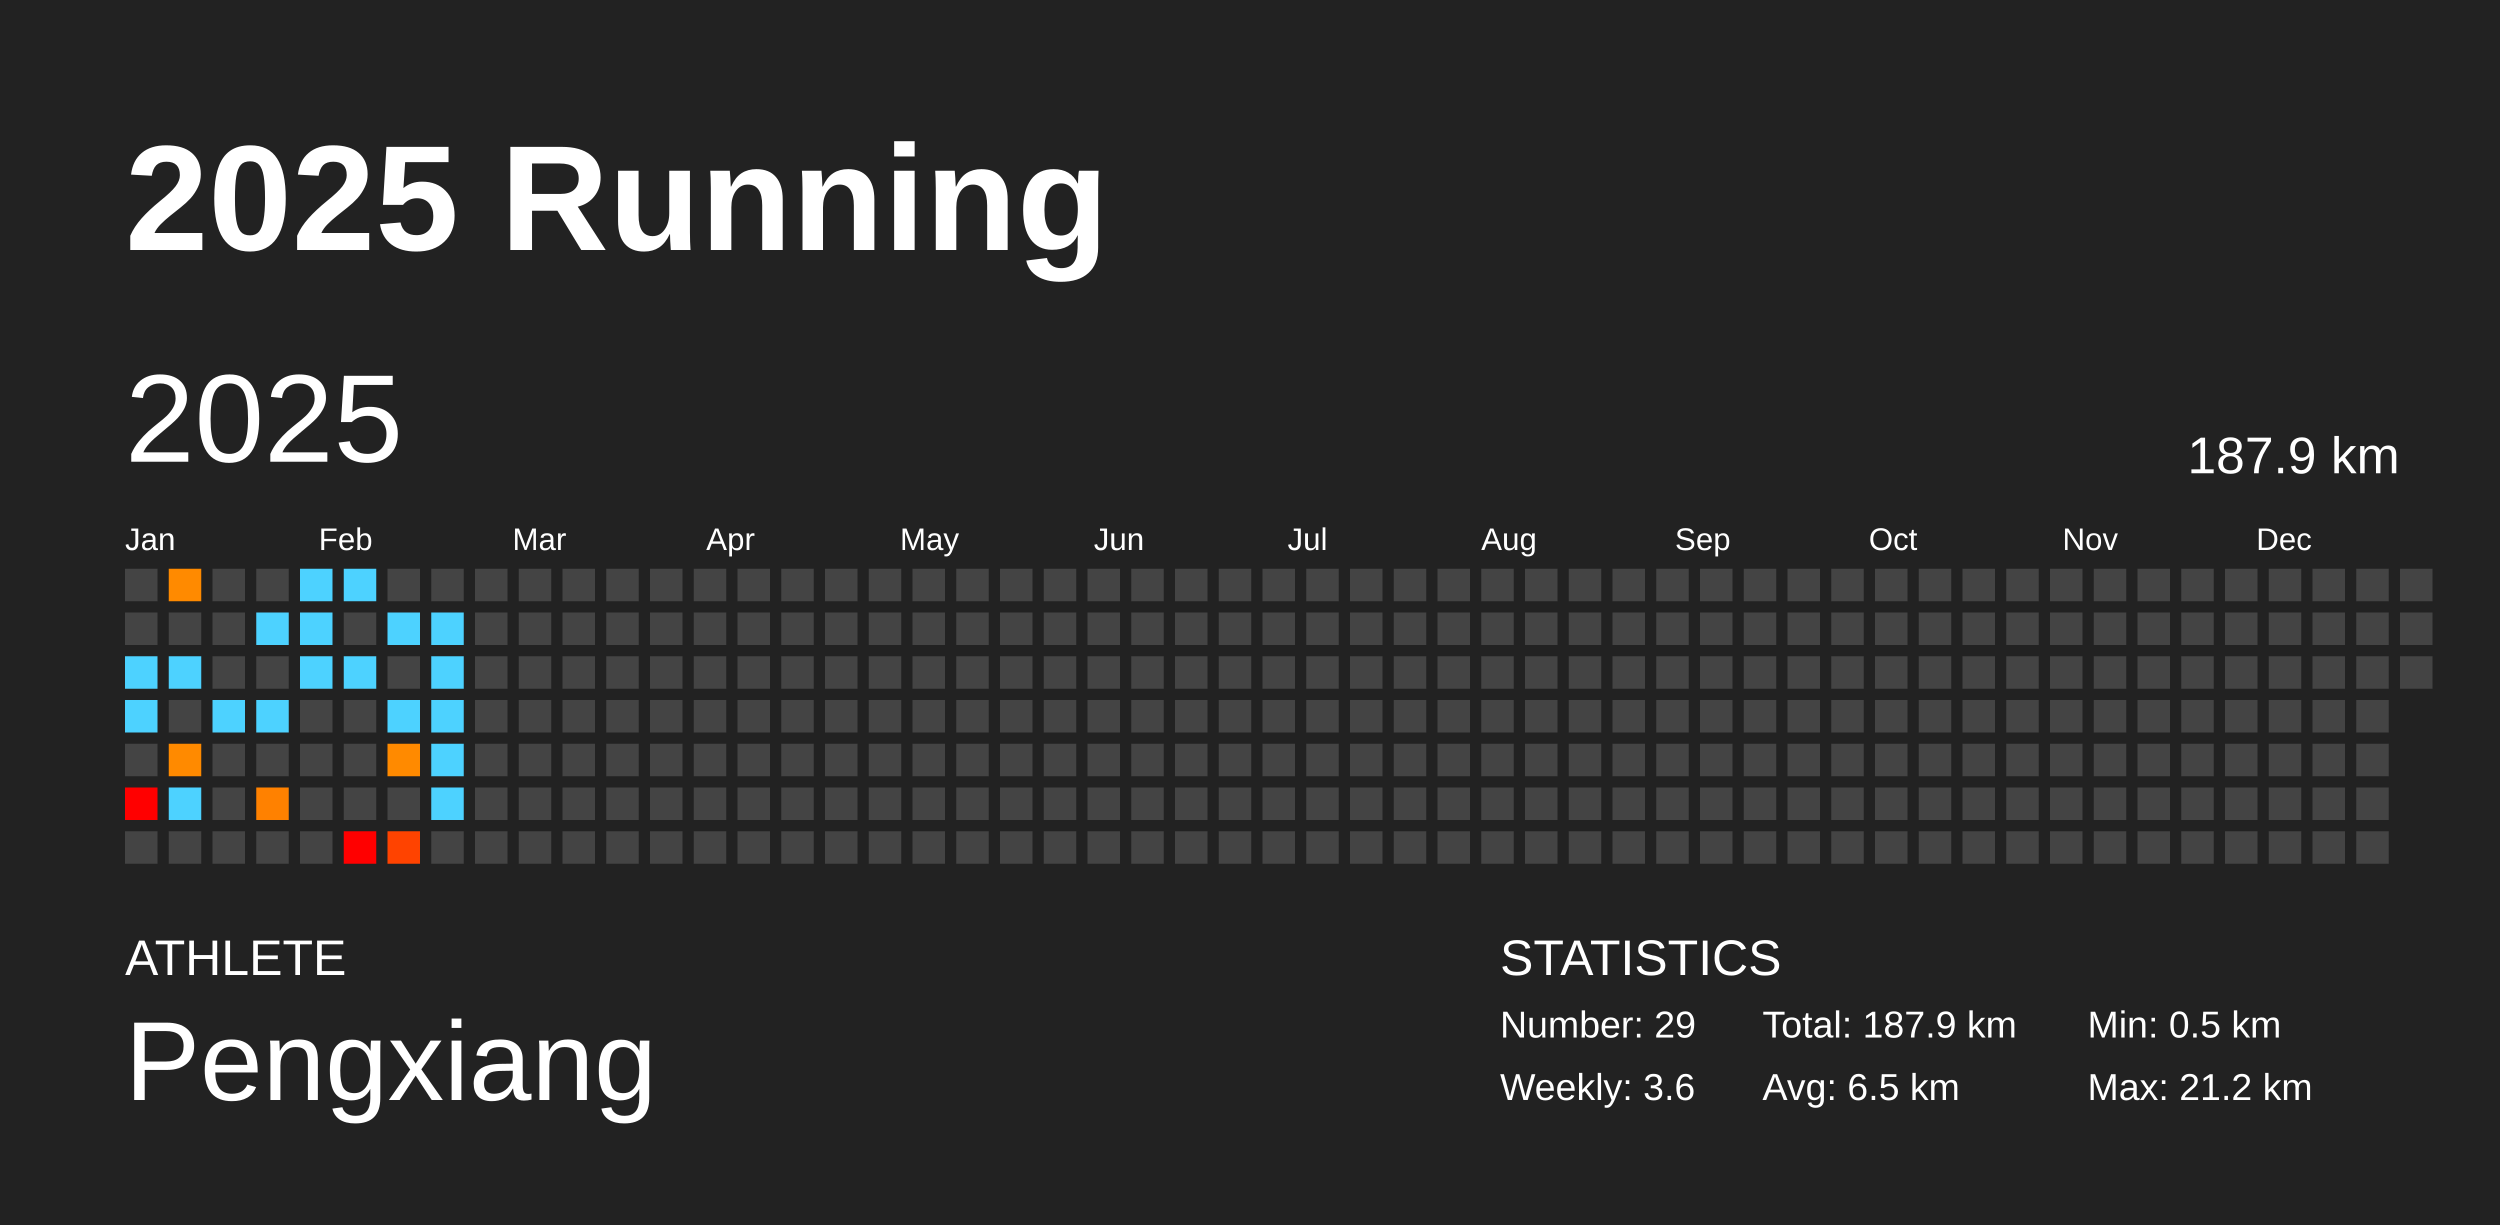
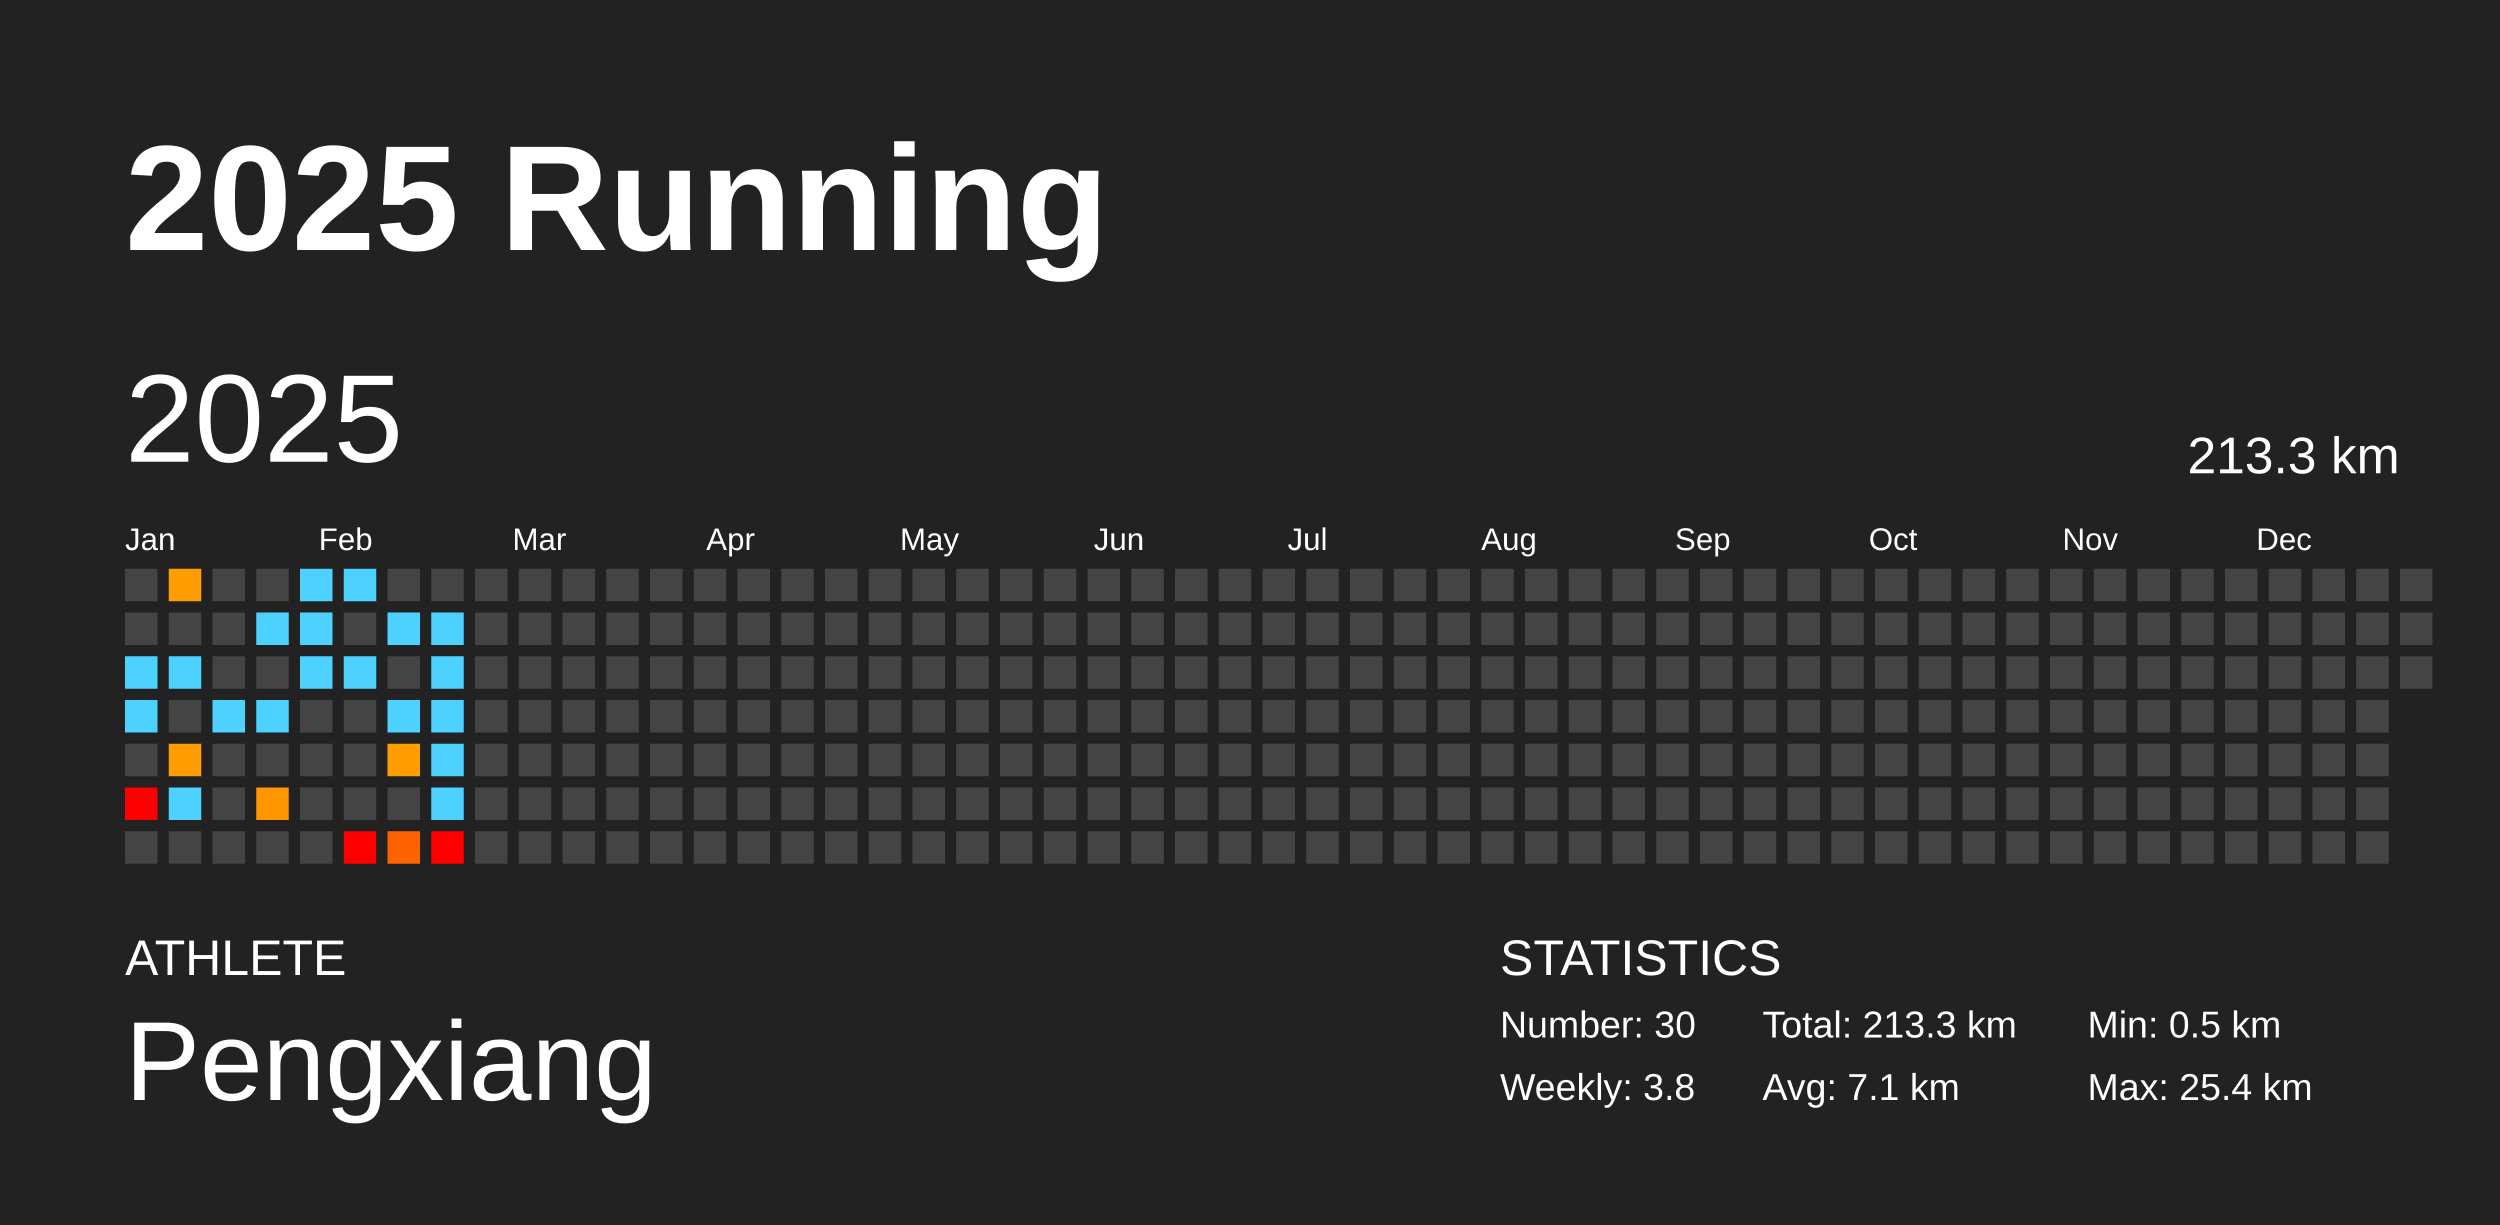
<svg xmlns="http://www.w3.org/2000/svg" baseProfile="full" height="98mm" version="1.1" viewBox="0,0,200,98" width="200mm">
  <defs />
  <rect fill="#222222" height="98" width="200" x="0" y="0" />
  <text fill="#FFFFFF" style="font-size:12px; font-family:Arial; font-weight:bold;" x="10" y="20">2025 Running</text>
  <text fill="#FFFFFF" style="font-size:4px; font-family:Arial" x="10" y="78">ATHLETE</text>
  <text fill="#FFFFFF" style="font-size:9px; font-family:Arial" x="10" y="88">Pengxiang</text>
  <text fill="#FFFFFF" style="font-size:4px; font-family:Arial" x="120" y="78">STATISTICS</text>
-   <text fill="#FFFFFF" style="font-size:3px; font-family:Arial" x="120" y="83">Number: 29</text>
-   <text fill="#FFFFFF" style="font-size:3px; font-family:Arial" x="120" y="88">Weekly: 3.6</text>
-   <text fill="#FFFFFF" style="font-size:3px; font-family:Arial" x="141" y="83">Total: 187.9 km</text>
-   <text fill="#FFFFFF" style="font-size:3px; font-family:Arial" x="141" y="88">Avg: 6.5 km</text>
+   <text fill="#FFFFFF" style="font-size:3px; font-family:Arial" x="120" y="83">Number: 30</text>
+   <text fill="#FFFFFF" style="font-size:3px; font-family:Arial" x="120" y="88">Weekly: 3.8</text>
+   <text fill="#FFFFFF" style="font-size:3px; font-family:Arial" x="141" y="83">Total: 213.3 km</text>
+   <text fill="#FFFFFF" style="font-size:3px; font-family:Arial" x="141" y="88">Avg: 7.1 km</text>
  <text fill="#FFFFFF" style="font-size:3px; font-family:Arial" x="167" y="83">Min: 0.5 km</text>
-   <text fill="#FFFFFF" style="font-size:3px; font-family:Arial" x="167" y="88">Max: 21.2 km</text>
+   <text fill="#FFFFFF" style="font-size:3px; font-family:Arial" x="167" y="88">Max: 25.4 km</text>
  <text dominant-baseline="hanging" fill="#FFFFFF" style="font-size:10.0px; font-family:Arial;" x="10" y="30">2025</text>
-   <text dominant-baseline="hanging" fill="#FFFFFF" style="font-size:4.125px; font-family:Arial;" x="175" y="35">187.9 km</text>
+   <text dominant-baseline="hanging" fill="#FFFFFF" style="font-size:4.125px; font-family:Arial;" x="175" y="35">213.3 km</text>
  <text fill="#FFFFFF" style="font-size:2.5px; font-family:Arial" x="10.0" y="44">Jan</text>
  <text fill="#FFFFFF" style="font-size:2.5px; font-family:Arial" x="25.5" y="44">Feb</text>
  <text fill="#FFFFFF" style="font-size:2.5px; font-family:Arial" x="41.0" y="44">Mar</text>
  <text fill="#FFFFFF" style="font-size:2.5px; font-family:Arial" x="56.5" y="44">Apr</text>
  <text fill="#FFFFFF" style="font-size:2.5px; font-family:Arial" x="72.0" y="44">May</text>
  <text fill="#FFFFFF" style="font-size:2.5px; font-family:Arial" x="87.5" y="44">Jun</text>
  <text fill="#FFFFFF" style="font-size:2.5px; font-family:Arial" x="103.0" y="44">Jul</text>
  <text fill="#FFFFFF" style="font-size:2.5px; font-family:Arial" x="118.5" y="44">Aug</text>
  <text fill="#FFFFFF" style="font-size:2.5px; font-family:Arial" x="134.0" y="44">Sep</text>
  <text fill="#FFFFFF" style="font-size:2.5px; font-family:Arial" x="149.5" y="44">Oct</text>
  <text fill="#FFFFFF" style="font-size:2.5px; font-family:Arial" x="165.0" y="44">Nov</text>
  <text fill="#FFFFFF" style="font-size:2.5px; font-family:Arial" x="180.5" y="44">Dec</text>
  <rect fill="#444444" height="2.6" width="2.6" x="10.0" y="45.5" />
  <rect fill="#444444" height="2.6" width="2.6" x="10.0" y="49.0" />
  <rect fill="#4dd2ff" height="2.6" width="2.6" x="10.0" y="52.5" />
  <rect fill="#4dd2ff" height="2.6" width="2.6" x="10.0" y="56.0" />
  <rect fill="#444444" height="2.6" width="2.6" x="10.0" y="59.5" />
  <rect fill="red" height="2.6" width="2.6" x="10.0" y="63.0" />
  <rect fill="#444444" height="2.6" width="2.6" x="10.0" y="66.5" />
-   <rect fill="#ff8a00" height="2.6" width="2.6" x="13.5" y="45.5" />
+   <rect fill="#ff9e00" height="2.6" width="2.6" x="13.5" y="45.5" />
  <rect fill="#444444" height="2.6" width="2.6" x="13.5" y="49.0" />
  <rect fill="#4dd2ff" height="2.6" width="2.6" x="13.5" y="52.5" />
  <rect fill="#444444" height="2.6" width="2.6" x="13.5" y="56.0" />
-   <rect fill="#ff8a00" height="2.6" width="2.6" x="13.5" y="59.5" />
+   <rect fill="#ff9e00" height="2.6" width="2.6" x="13.5" y="59.5" />
  <rect fill="#4dd2ff" height="2.6" width="2.6" x="13.5" y="63.0" />
  <rect fill="#444444" height="2.6" width="2.6" x="13.5" y="66.5" />
  <rect fill="#444444" height="2.6" width="2.6" x="17.0" y="45.5" />
  <rect fill="#444444" height="2.6" width="2.6" x="17.0" y="49.0" />
  <rect fill="#444444" height="2.6" width="2.6" x="17.0" y="52.5" />
  <rect fill="#4dd2ff" height="2.6" width="2.6" x="17.0" y="56.0" />
  <rect fill="#444444" height="2.6" width="2.6" x="17.0" y="59.5" />
  <rect fill="#444444" height="2.6" width="2.6" x="17.0" y="63.0" />
  <rect fill="#444444" height="2.6" width="2.6" x="17.0" y="66.5" />
  <rect fill="#444444" height="2.6" width="2.6" x="20.5" y="45.5" />
  <rect fill="#4dd2ff" height="2.6" width="2.6" x="20.5" y="49.0" />
  <rect fill="#444444" height="2.6" width="2.6" x="20.5" y="52.5" />
  <rect fill="#4dd2ff" height="2.6" width="2.6" x="20.5" y="56.0" />
  <rect fill="#444444" height="2.6" width="2.6" x="20.5" y="59.5" />
-   <rect fill="#ff8100" height="2.6" width="2.6" x="20.5" y="63.0" />
+   <rect fill="#ff9600" height="2.6" width="2.6" x="20.5" y="63.0" />
  <rect fill="#444444" height="2.6" width="2.6" x="20.5" y="66.5" />
  <rect fill="#4dd2ff" height="2.6" width="2.6" x="24.0" y="45.5" />
  <rect fill="#4dd2ff" height="2.6" width="2.6" x="24.0" y="49.0" />
  <rect fill="#4dd2ff" height="2.6" width="2.6" x="24.0" y="52.5" />
  <rect fill="#444444" height="2.6" width="2.6" x="24.0" y="56.0" />
  <rect fill="#444444" height="2.6" width="2.6" x="24.0" y="59.5" />
  <rect fill="#444444" height="2.6" width="2.6" x="24.0" y="63.0" />
  <rect fill="#444444" height="2.6" width="2.6" x="24.0" y="66.5" />
  <rect fill="#4dd2ff" height="2.6" width="2.6" x="27.5" y="45.5" />
  <rect fill="#444444" height="2.6" width="2.6" x="27.5" y="49.0" />
  <rect fill="#4dd2ff" height="2.6" width="2.6" x="27.5" y="52.5" />
  <rect fill="#444444" height="2.6" width="2.6" x="27.5" y="56.0" />
  <rect fill="#444444" height="2.6" width="2.6" x="27.5" y="59.5" />
  <rect fill="#444444" height="2.6" width="2.6" x="27.5" y="63.0" />
  <rect fill="red" height="2.6" width="2.6" x="27.5" y="66.5" />
  <rect fill="#444444" height="2.6" width="2.6" x="31.0" y="45.5" />
  <rect fill="#4dd2ff" height="2.6" width="2.6" x="31.0" y="49.0" />
  <rect fill="#444444" height="2.6" width="2.6" x="31.0" y="52.5" />
  <rect fill="#4dd2ff" height="2.6" width="2.6" x="31.0" y="56.0" />
-   <rect fill="#ff8a00" height="2.6" width="2.6" x="31.0" y="59.5" />
+   <rect fill="#ff9e00" height="2.6" width="2.6" x="31.0" y="59.5" />
  <rect fill="#444444" height="2.6" width="2.6" x="31.0" y="63.0" />
-   <rect fill="#ff4300" height="2.6" width="2.6" x="31.0" y="66.5" />
+   <rect fill="#ff6300" height="2.6" width="2.6" x="31.0" y="66.5" />
  <rect fill="#444444" height="2.6" width="2.6" x="34.5" y="45.5" />
  <rect fill="#4dd2ff" height="2.6" width="2.6" x="34.5" y="49.0" />
  <rect fill="#4dd2ff" height="2.6" width="2.6" x="34.5" y="52.5" />
  <rect fill="#4dd2ff" height="2.6" width="2.6" x="34.5" y="56.0" />
  <rect fill="#4dd2ff" height="2.6" width="2.6" x="34.5" y="59.5" />
  <rect fill="#4dd2ff" height="2.6" width="2.6" x="34.5" y="63.0" />
-   <rect fill="#444444" height="2.6" width="2.6" x="34.5" y="66.5" />
+   <rect fill="red" height="2.6" width="2.6" x="34.5" y="66.5" />
  <rect fill="#444444" height="2.6" width="2.6" x="38.0" y="45.5" />
  <rect fill="#444444" height="2.6" width="2.6" x="38.0" y="49.0" />
  <rect fill="#444444" height="2.6" width="2.6" x="38.0" y="52.5" />
  <rect fill="#444444" height="2.6" width="2.6" x="38.0" y="56.0" />
  <rect fill="#444444" height="2.6" width="2.6" x="38.0" y="59.5" />
  <rect fill="#444444" height="2.6" width="2.6" x="38.0" y="63.0" />
  <rect fill="#444444" height="2.6" width="2.6" x="38.0" y="66.5" />
  <rect fill="#444444" height="2.6" width="2.6" x="41.5" y="45.5" />
  <rect fill="#444444" height="2.6" width="2.6" x="41.5" y="49.0" />
  <rect fill="#444444" height="2.6" width="2.6" x="41.5" y="52.5" />
  <rect fill="#444444" height="2.6" width="2.6" x="41.5" y="56.0" />
  <rect fill="#444444" height="2.6" width="2.6" x="41.5" y="59.5" />
  <rect fill="#444444" height="2.6" width="2.6" x="41.5" y="63.0" />
  <rect fill="#444444" height="2.6" width="2.6" x="41.5" y="66.5" />
  <rect fill="#444444" height="2.6" width="2.6" x="45.0" y="45.5" />
  <rect fill="#444444" height="2.6" width="2.6" x="45.0" y="49.0" />
  <rect fill="#444444" height="2.6" width="2.6" x="45.0" y="52.5" />
  <rect fill="#444444" height="2.6" width="2.6" x="45.0" y="56.0" />
  <rect fill="#444444" height="2.6" width="2.6" x="45.0" y="59.5" />
  <rect fill="#444444" height="2.6" width="2.6" x="45.0" y="63.0" />
  <rect fill="#444444" height="2.6" width="2.6" x="45.0" y="66.5" />
  <rect fill="#444444" height="2.6" width="2.6" x="48.5" y="45.5" />
  <rect fill="#444444" height="2.6" width="2.6" x="48.5" y="49.0" />
  <rect fill="#444444" height="2.6" width="2.6" x="48.5" y="52.5" />
  <rect fill="#444444" height="2.6" width="2.6" x="48.5" y="56.0" />
  <rect fill="#444444" height="2.6" width="2.6" x="48.5" y="59.5" />
  <rect fill="#444444" height="2.6" width="2.6" x="48.5" y="63.0" />
  <rect fill="#444444" height="2.6" width="2.6" x="48.5" y="66.5" />
  <rect fill="#444444" height="2.6" width="2.6" x="52.0" y="45.5" />
  <rect fill="#444444" height="2.6" width="2.6" x="52.0" y="49.0" />
  <rect fill="#444444" height="2.6" width="2.6" x="52.0" y="52.5" />
  <rect fill="#444444" height="2.6" width="2.6" x="52.0" y="56.0" />
  <rect fill="#444444" height="2.6" width="2.6" x="52.0" y="59.5" />
  <rect fill="#444444" height="2.6" width="2.6" x="52.0" y="63.0" />
  <rect fill="#444444" height="2.6" width="2.6" x="52.0" y="66.5" />
  <rect fill="#444444" height="2.6" width="2.6" x="55.5" y="45.5" />
  <rect fill="#444444" height="2.6" width="2.6" x="55.5" y="49.0" />
  <rect fill="#444444" height="2.6" width="2.6" x="55.5" y="52.5" />
  <rect fill="#444444" height="2.6" width="2.6" x="55.5" y="56.0" />
  <rect fill="#444444" height="2.6" width="2.6" x="55.5" y="59.5" />
  <rect fill="#444444" height="2.6" width="2.6" x="55.5" y="63.0" />
  <rect fill="#444444" height="2.6" width="2.6" x="55.5" y="66.5" />
  <rect fill="#444444" height="2.6" width="2.6" x="59.0" y="45.5" />
  <rect fill="#444444" height="2.6" width="2.6" x="59.0" y="49.0" />
  <rect fill="#444444" height="2.6" width="2.6" x="59.0" y="52.5" />
  <rect fill="#444444" height="2.6" width="2.6" x="59.0" y="56.0" />
  <rect fill="#444444" height="2.6" width="2.6" x="59.0" y="59.5" />
  <rect fill="#444444" height="2.6" width="2.6" x="59.0" y="63.0" />
  <rect fill="#444444" height="2.6" width="2.6" x="59.0" y="66.5" />
  <rect fill="#444444" height="2.6" width="2.6" x="62.5" y="45.5" />
  <rect fill="#444444" height="2.6" width="2.6" x="62.5" y="49.0" />
  <rect fill="#444444" height="2.6" width="2.6" x="62.5" y="52.5" />
  <rect fill="#444444" height="2.6" width="2.6" x="62.5" y="56.0" />
  <rect fill="#444444" height="2.6" width="2.6" x="62.5" y="59.5" />
  <rect fill="#444444" height="2.6" width="2.6" x="62.5" y="63.0" />
  <rect fill="#444444" height="2.6" width="2.6" x="62.5" y="66.5" />
  <rect fill="#444444" height="2.6" width="2.6" x="66.0" y="45.5" />
  <rect fill="#444444" height="2.6" width="2.6" x="66.0" y="49.0" />
  <rect fill="#444444" height="2.6" width="2.6" x="66.0" y="52.5" />
  <rect fill="#444444" height="2.6" width="2.6" x="66.0" y="56.0" />
  <rect fill="#444444" height="2.6" width="2.6" x="66.0" y="59.5" />
  <rect fill="#444444" height="2.6" width="2.6" x="66.0" y="63.0" />
  <rect fill="#444444" height="2.6" width="2.6" x="66.0" y="66.5" />
  <rect fill="#444444" height="2.6" width="2.6" x="69.5" y="45.5" />
  <rect fill="#444444" height="2.6" width="2.6" x="69.5" y="49.0" />
  <rect fill="#444444" height="2.6" width="2.6" x="69.5" y="52.5" />
  <rect fill="#444444" height="2.6" width="2.6" x="69.5" y="56.0" />
  <rect fill="#444444" height="2.6" width="2.6" x="69.5" y="59.5" />
  <rect fill="#444444" height="2.6" width="2.6" x="69.5" y="63.0" />
  <rect fill="#444444" height="2.6" width="2.6" x="69.5" y="66.5" />
  <rect fill="#444444" height="2.6" width="2.6" x="73.0" y="45.5" />
  <rect fill="#444444" height="2.6" width="2.6" x="73.0" y="49.0" />
  <rect fill="#444444" height="2.6" width="2.6" x="73.0" y="52.5" />
  <rect fill="#444444" height="2.6" width="2.6" x="73.0" y="56.0" />
  <rect fill="#444444" height="2.6" width="2.6" x="73.0" y="59.5" />
  <rect fill="#444444" height="2.6" width="2.6" x="73.0" y="63.0" />
  <rect fill="#444444" height="2.6" width="2.6" x="73.0" y="66.5" />
  <rect fill="#444444" height="2.6" width="2.6" x="76.5" y="45.5" />
  <rect fill="#444444" height="2.6" width="2.6" x="76.5" y="49.0" />
  <rect fill="#444444" height="2.6" width="2.6" x="76.5" y="52.5" />
  <rect fill="#444444" height="2.6" width="2.6" x="76.5" y="56.0" />
  <rect fill="#444444" height="2.6" width="2.6" x="76.5" y="59.5" />
  <rect fill="#444444" height="2.6" width="2.6" x="76.5" y="63.0" />
  <rect fill="#444444" height="2.6" width="2.6" x="76.5" y="66.5" />
  <rect fill="#444444" height="2.6" width="2.6" x="80.0" y="45.5" />
  <rect fill="#444444" height="2.6" width="2.6" x="80.0" y="49.0" />
  <rect fill="#444444" height="2.6" width="2.6" x="80.0" y="52.5" />
  <rect fill="#444444" height="2.6" width="2.6" x="80.0" y="56.0" />
  <rect fill="#444444" height="2.6" width="2.6" x="80.0" y="59.5" />
  <rect fill="#444444" height="2.6" width="2.6" x="80.0" y="63.0" />
  <rect fill="#444444" height="2.6" width="2.6" x="80.0" y="66.5" />
  <rect fill="#444444" height="2.6" width="2.6" x="83.5" y="45.5" />
  <rect fill="#444444" height="2.6" width="2.6" x="83.5" y="49.0" />
  <rect fill="#444444" height="2.6" width="2.6" x="83.5" y="52.5" />
  <rect fill="#444444" height="2.6" width="2.6" x="83.5" y="56.0" />
  <rect fill="#444444" height="2.6" width="2.6" x="83.5" y="59.5" />
  <rect fill="#444444" height="2.6" width="2.6" x="83.5" y="63.0" />
  <rect fill="#444444" height="2.6" width="2.6" x="83.5" y="66.5" />
  <rect fill="#444444" height="2.6" width="2.6" x="87.0" y="45.5" />
  <rect fill="#444444" height="2.6" width="2.6" x="87.0" y="49.0" />
  <rect fill="#444444" height="2.6" width="2.6" x="87.0" y="52.5" />
  <rect fill="#444444" height="2.6" width="2.6" x="87.0" y="56.0" />
  <rect fill="#444444" height="2.6" width="2.6" x="87.0" y="59.5" />
  <rect fill="#444444" height="2.6" width="2.6" x="87.0" y="63.0" />
  <rect fill="#444444" height="2.6" width="2.6" x="87.0" y="66.5" />
  <rect fill="#444444" height="2.6" width="2.6" x="90.5" y="45.5" />
  <rect fill="#444444" height="2.6" width="2.6" x="90.5" y="49.0" />
  <rect fill="#444444" height="2.6" width="2.6" x="90.5" y="52.5" />
  <rect fill="#444444" height="2.6" width="2.6" x="90.5" y="56.0" />
  <rect fill="#444444" height="2.6" width="2.6" x="90.5" y="59.5" />
  <rect fill="#444444" height="2.6" width="2.6" x="90.5" y="63.0" />
  <rect fill="#444444" height="2.6" width="2.6" x="90.5" y="66.5" />
  <rect fill="#444444" height="2.6" width="2.6" x="94.0" y="45.5" />
  <rect fill="#444444" height="2.6" width="2.6" x="94.0" y="49.0" />
  <rect fill="#444444" height="2.6" width="2.6" x="94.0" y="52.5" />
  <rect fill="#444444" height="2.6" width="2.6" x="94.0" y="56.0" />
  <rect fill="#444444" height="2.6" width="2.6" x="94.0" y="59.5" />
  <rect fill="#444444" height="2.6" width="2.6" x="94.0" y="63.0" />
  <rect fill="#444444" height="2.6" width="2.6" x="94.0" y="66.5" />
  <rect fill="#444444" height="2.6" width="2.6" x="97.5" y="45.5" />
  <rect fill="#444444" height="2.6" width="2.6" x="97.5" y="49.0" />
  <rect fill="#444444" height="2.6" width="2.6" x="97.5" y="52.5" />
  <rect fill="#444444" height="2.6" width="2.6" x="97.5" y="56.0" />
  <rect fill="#444444" height="2.6" width="2.6" x="97.5" y="59.5" />
  <rect fill="#444444" height="2.6" width="2.6" x="97.5" y="63.0" />
  <rect fill="#444444" height="2.6" width="2.6" x="97.5" y="66.5" />
  <rect fill="#444444" height="2.6" width="2.6" x="101.0" y="45.5" />
  <rect fill="#444444" height="2.6" width="2.6" x="101.0" y="49.0" />
  <rect fill="#444444" height="2.6" width="2.6" x="101.0" y="52.5" />
  <rect fill="#444444" height="2.6" width="2.6" x="101.0" y="56.0" />
  <rect fill="#444444" height="2.6" width="2.6" x="101.0" y="59.5" />
  <rect fill="#444444" height="2.6" width="2.6" x="101.0" y="63.0" />
  <rect fill="#444444" height="2.6" width="2.6" x="101.0" y="66.5" />
  <rect fill="#444444" height="2.6" width="2.6" x="104.5" y="45.5" />
  <rect fill="#444444" height="2.6" width="2.6" x="104.5" y="49.0" />
  <rect fill="#444444" height="2.6" width="2.6" x="104.5" y="52.5" />
  <rect fill="#444444" height="2.6" width="2.6" x="104.5" y="56.0" />
  <rect fill="#444444" height="2.6" width="2.6" x="104.5" y="59.5" />
  <rect fill="#444444" height="2.6" width="2.6" x="104.5" y="63.0" />
  <rect fill="#444444" height="2.6" width="2.6" x="104.5" y="66.5" />
  <rect fill="#444444" height="2.6" width="2.6" x="108.0" y="45.5" />
  <rect fill="#444444" height="2.6" width="2.6" x="108.0" y="49.0" />
  <rect fill="#444444" height="2.6" width="2.6" x="108.0" y="52.5" />
  <rect fill="#444444" height="2.6" width="2.6" x="108.0" y="56.0" />
  <rect fill="#444444" height="2.6" width="2.6" x="108.0" y="59.5" />
  <rect fill="#444444" height="2.6" width="2.6" x="108.0" y="63.0" />
  <rect fill="#444444" height="2.6" width="2.6" x="108.0" y="66.5" />
  <rect fill="#444444" height="2.6" width="2.6" x="111.5" y="45.5" />
  <rect fill="#444444" height="2.6" width="2.6" x="111.5" y="49.0" />
  <rect fill="#444444" height="2.6" width="2.6" x="111.5" y="52.5" />
  <rect fill="#444444" height="2.6" width="2.6" x="111.5" y="56.0" />
  <rect fill="#444444" height="2.6" width="2.6" x="111.5" y="59.5" />
  <rect fill="#444444" height="2.6" width="2.6" x="111.5" y="63.0" />
  <rect fill="#444444" height="2.6" width="2.6" x="111.5" y="66.5" />
  <rect fill="#444444" height="2.6" width="2.6" x="115.0" y="45.5" />
  <rect fill="#444444" height="2.6" width="2.6" x="115.0" y="49.0" />
  <rect fill="#444444" height="2.6" width="2.6" x="115.0" y="52.5" />
  <rect fill="#444444" height="2.6" width="2.6" x="115.0" y="56.0" />
  <rect fill="#444444" height="2.6" width="2.6" x="115.0" y="59.5" />
  <rect fill="#444444" height="2.6" width="2.6" x="115.0" y="63.0" />
  <rect fill="#444444" height="2.6" width="2.6" x="115.0" y="66.5" />
  <rect fill="#444444" height="2.6" width="2.6" x="118.5" y="45.5" />
  <rect fill="#444444" height="2.6" width="2.6" x="118.5" y="49.0" />
  <rect fill="#444444" height="2.6" width="2.6" x="118.5" y="52.5" />
  <rect fill="#444444" height="2.6" width="2.6" x="118.5" y="56.0" />
  <rect fill="#444444" height="2.6" width="2.6" x="118.5" y="59.5" />
  <rect fill="#444444" height="2.6" width="2.6" x="118.5" y="63.0" />
  <rect fill="#444444" height="2.6" width="2.6" x="118.5" y="66.5" />
  <rect fill="#444444" height="2.6" width="2.6" x="122.0" y="45.5" />
  <rect fill="#444444" height="2.6" width="2.6" x="122.0" y="49.0" />
  <rect fill="#444444" height="2.6" width="2.6" x="122.0" y="52.5" />
  <rect fill="#444444" height="2.6" width="2.6" x="122.0" y="56.0" />
  <rect fill="#444444" height="2.6" width="2.6" x="122.0" y="59.5" />
  <rect fill="#444444" height="2.6" width="2.6" x="122.0" y="63.0" />
  <rect fill="#444444" height="2.6" width="2.6" x="122.0" y="66.5" />
  <rect fill="#444444" height="2.6" width="2.6" x="125.5" y="45.5" />
  <rect fill="#444444" height="2.6" width="2.6" x="125.5" y="49.0" />
  <rect fill="#444444" height="2.6" width="2.6" x="125.5" y="52.5" />
  <rect fill="#444444" height="2.6" width="2.6" x="125.5" y="56.0" />
  <rect fill="#444444" height="2.6" width="2.6" x="125.5" y="59.5" />
  <rect fill="#444444" height="2.6" width="2.6" x="125.5" y="63.0" />
  <rect fill="#444444" height="2.6" width="2.6" x="125.5" y="66.5" />
  <rect fill="#444444" height="2.6" width="2.6" x="129.0" y="45.5" />
  <rect fill="#444444" height="2.6" width="2.6" x="129.0" y="49.0" />
  <rect fill="#444444" height="2.6" width="2.6" x="129.0" y="52.5" />
  <rect fill="#444444" height="2.6" width="2.6" x="129.0" y="56.0" />
  <rect fill="#444444" height="2.6" width="2.6" x="129.0" y="59.5" />
  <rect fill="#444444" height="2.6" width="2.6" x="129.0" y="63.0" />
  <rect fill="#444444" height="2.6" width="2.6" x="129.0" y="66.5" />
  <rect fill="#444444" height="2.6" width="2.6" x="132.5" y="45.5" />
  <rect fill="#444444" height="2.6" width="2.6" x="132.5" y="49.0" />
  <rect fill="#444444" height="2.6" width="2.6" x="132.5" y="52.5" />
  <rect fill="#444444" height="2.6" width="2.6" x="132.5" y="56.0" />
  <rect fill="#444444" height="2.6" width="2.6" x="132.5" y="59.5" />
  <rect fill="#444444" height="2.6" width="2.6" x="132.5" y="63.0" />
  <rect fill="#444444" height="2.6" width="2.6" x="132.5" y="66.5" />
  <rect fill="#444444" height="2.6" width="2.6" x="136.0" y="45.5" />
  <rect fill="#444444" height="2.6" width="2.6" x="136.0" y="49.0" />
  <rect fill="#444444" height="2.6" width="2.6" x="136.0" y="52.5" />
  <rect fill="#444444" height="2.6" width="2.6" x="136.0" y="56.0" />
  <rect fill="#444444" height="2.6" width="2.6" x="136.0" y="59.5" />
  <rect fill="#444444" height="2.6" width="2.6" x="136.0" y="63.0" />
  <rect fill="#444444" height="2.6" width="2.6" x="136.0" y="66.5" />
  <rect fill="#444444" height="2.6" width="2.6" x="139.5" y="45.5" />
  <rect fill="#444444" height="2.6" width="2.6" x="139.5" y="49.0" />
  <rect fill="#444444" height="2.6" width="2.6" x="139.5" y="52.5" />
  <rect fill="#444444" height="2.6" width="2.6" x="139.5" y="56.0" />
  <rect fill="#444444" height="2.6" width="2.6" x="139.5" y="59.5" />
  <rect fill="#444444" height="2.6" width="2.6" x="139.5" y="63.0" />
  <rect fill="#444444" height="2.6" width="2.6" x="139.5" y="66.5" />
  <rect fill="#444444" height="2.6" width="2.6" x="143.0" y="45.5" />
  <rect fill="#444444" height="2.6" width="2.6" x="143.0" y="49.0" />
  <rect fill="#444444" height="2.6" width="2.6" x="143.0" y="52.5" />
  <rect fill="#444444" height="2.6" width="2.6" x="143.0" y="56.0" />
  <rect fill="#444444" height="2.6" width="2.6" x="143.0" y="59.5" />
  <rect fill="#444444" height="2.6" width="2.6" x="143.0" y="63.0" />
  <rect fill="#444444" height="2.6" width="2.6" x="143.0" y="66.5" />
  <rect fill="#444444" height="2.6" width="2.6" x="146.5" y="45.5" />
  <rect fill="#444444" height="2.6" width="2.6" x="146.5" y="49.0" />
  <rect fill="#444444" height="2.6" width="2.6" x="146.5" y="52.5" />
  <rect fill="#444444" height="2.6" width="2.6" x="146.5" y="56.0" />
  <rect fill="#444444" height="2.6" width="2.6" x="146.5" y="59.5" />
  <rect fill="#444444" height="2.6" width="2.6" x="146.5" y="63.0" />
  <rect fill="#444444" height="2.6" width="2.6" x="146.5" y="66.5" />
  <rect fill="#444444" height="2.6" width="2.6" x="150.0" y="45.5" />
  <rect fill="#444444" height="2.6" width="2.6" x="150.0" y="49.0" />
  <rect fill="#444444" height="2.6" width="2.6" x="150.0" y="52.5" />
  <rect fill="#444444" height="2.6" width="2.6" x="150.0" y="56.0" />
  <rect fill="#444444" height="2.6" width="2.6" x="150.0" y="59.5" />
  <rect fill="#444444" height="2.6" width="2.6" x="150.0" y="63.0" />
  <rect fill="#444444" height="2.6" width="2.6" x="150.0" y="66.5" />
  <rect fill="#444444" height="2.6" width="2.6" x="153.5" y="45.5" />
  <rect fill="#444444" height="2.6" width="2.6" x="153.5" y="49.0" />
  <rect fill="#444444" height="2.6" width="2.6" x="153.5" y="52.5" />
  <rect fill="#444444" height="2.6" width="2.6" x="153.5" y="56.0" />
  <rect fill="#444444" height="2.6" width="2.6" x="153.5" y="59.5" />
  <rect fill="#444444" height="2.6" width="2.6" x="153.5" y="63.0" />
  <rect fill="#444444" height="2.6" width="2.6" x="153.5" y="66.5" />
  <rect fill="#444444" height="2.6" width="2.6" x="157.0" y="45.5" />
  <rect fill="#444444" height="2.6" width="2.6" x="157.0" y="49.0" />
  <rect fill="#444444" height="2.6" width="2.6" x="157.0" y="52.5" />
  <rect fill="#444444" height="2.6" width="2.6" x="157.0" y="56.0" />
  <rect fill="#444444" height="2.6" width="2.6" x="157.0" y="59.5" />
  <rect fill="#444444" height="2.6" width="2.6" x="157.0" y="63.0" />
  <rect fill="#444444" height="2.6" width="2.6" x="157.0" y="66.5" />
  <rect fill="#444444" height="2.6" width="2.6" x="160.5" y="45.5" />
  <rect fill="#444444" height="2.6" width="2.6" x="160.5" y="49.0" />
  <rect fill="#444444" height="2.6" width="2.6" x="160.5" y="52.5" />
  <rect fill="#444444" height="2.6" width="2.6" x="160.5" y="56.0" />
  <rect fill="#444444" height="2.6" width="2.6" x="160.5" y="59.5" />
  <rect fill="#444444" height="2.6" width="2.6" x="160.5" y="63.0" />
  <rect fill="#444444" height="2.6" width="2.6" x="160.5" y="66.5" />
  <rect fill="#444444" height="2.6" width="2.6" x="164.0" y="45.5" />
  <rect fill="#444444" height="2.6" width="2.6" x="164.0" y="49.0" />
  <rect fill="#444444" height="2.6" width="2.6" x="164.0" y="52.5" />
  <rect fill="#444444" height="2.6" width="2.6" x="164.0" y="56.0" />
  <rect fill="#444444" height="2.6" width="2.6" x="164.0" y="59.5" />
  <rect fill="#444444" height="2.6" width="2.6" x="164.0" y="63.0" />
  <rect fill="#444444" height="2.6" width="2.6" x="164.0" y="66.5" />
  <rect fill="#444444" height="2.6" width="2.6" x="167.5" y="45.5" />
  <rect fill="#444444" height="2.6" width="2.6" x="167.5" y="49.0" />
  <rect fill="#444444" height="2.6" width="2.6" x="167.5" y="52.5" />
  <rect fill="#444444" height="2.6" width="2.6" x="167.5" y="56.0" />
  <rect fill="#444444" height="2.6" width="2.6" x="167.5" y="59.5" />
  <rect fill="#444444" height="2.6" width="2.6" x="167.5" y="63.0" />
  <rect fill="#444444" height="2.6" width="2.6" x="167.5" y="66.5" />
  <rect fill="#444444" height="2.6" width="2.6" x="171.0" y="45.5" />
  <rect fill="#444444" height="2.6" width="2.6" x="171.0" y="49.0" />
  <rect fill="#444444" height="2.6" width="2.6" x="171.0" y="52.5" />
  <rect fill="#444444" height="2.6" width="2.6" x="171.0" y="56.0" />
  <rect fill="#444444" height="2.6" width="2.6" x="171.0" y="59.5" />
  <rect fill="#444444" height="2.6" width="2.6" x="171.0" y="63.0" />
  <rect fill="#444444" height="2.6" width="2.6" x="171.0" y="66.5" />
  <rect fill="#444444" height="2.6" width="2.6" x="174.5" y="45.5" />
  <rect fill="#444444" height="2.6" width="2.6" x="174.5" y="49.0" />
  <rect fill="#444444" height="2.6" width="2.6" x="174.5" y="52.5" />
  <rect fill="#444444" height="2.6" width="2.6" x="174.5" y="56.0" />
  <rect fill="#444444" height="2.6" width="2.6" x="174.5" y="59.5" />
  <rect fill="#444444" height="2.6" width="2.6" x="174.5" y="63.0" />
  <rect fill="#444444" height="2.6" width="2.6" x="174.5" y="66.5" />
  <rect fill="#444444" height="2.6" width="2.6" x="178.0" y="45.5" />
  <rect fill="#444444" height="2.6" width="2.6" x="178.0" y="49.0" />
  <rect fill="#444444" height="2.6" width="2.6" x="178.0" y="52.5" />
  <rect fill="#444444" height="2.6" width="2.6" x="178.0" y="56.0" />
  <rect fill="#444444" height="2.6" width="2.6" x="178.0" y="59.5" />
  <rect fill="#444444" height="2.6" width="2.6" x="178.0" y="63.0" />
  <rect fill="#444444" height="2.6" width="2.6" x="178.0" y="66.5" />
  <rect fill="#444444" height="2.6" width="2.6" x="181.5" y="45.5" />
  <rect fill="#444444" height="2.6" width="2.6" x="181.5" y="49.0" />
  <rect fill="#444444" height="2.6" width="2.6" x="181.5" y="52.5" />
  <rect fill="#444444" height="2.6" width="2.6" x="181.5" y="56.0" />
  <rect fill="#444444" height="2.6" width="2.6" x="181.5" y="59.5" />
  <rect fill="#444444" height="2.6" width="2.6" x="181.5" y="63.0" />
  <rect fill="#444444" height="2.6" width="2.6" x="181.5" y="66.5" />
  <rect fill="#444444" height="2.6" width="2.6" x="185.0" y="45.5" />
  <rect fill="#444444" height="2.6" width="2.6" x="185.0" y="49.0" />
  <rect fill="#444444" height="2.6" width="2.6" x="185.0" y="52.5" />
  <rect fill="#444444" height="2.6" width="2.6" x="185.0" y="56.0" />
  <rect fill="#444444" height="2.6" width="2.6" x="185.0" y="59.5" />
  <rect fill="#444444" height="2.6" width="2.6" x="185.0" y="63.0" />
  <rect fill="#444444" height="2.6" width="2.6" x="185.0" y="66.5" />
  <rect fill="#444444" height="2.6" width="2.6" x="188.5" y="45.5" />
  <rect fill="#444444" height="2.6" width="2.6" x="188.5" y="49.0" />
  <rect fill="#444444" height="2.6" width="2.6" x="188.5" y="52.5" />
  <rect fill="#444444" height="2.6" width="2.6" x="188.5" y="56.0" />
  <rect fill="#444444" height="2.6" width="2.6" x="188.5" y="59.5" />
  <rect fill="#444444" height="2.6" width="2.6" x="188.5" y="63.0" />
  <rect fill="#444444" height="2.6" width="2.6" x="188.5" y="66.5" />
  <rect fill="#444444" height="2.6" width="2.6" x="192.0" y="45.5" />
  <rect fill="#444444" height="2.6" width="2.6" x="192.0" y="49.0" />
  <rect fill="#444444" height="2.6" width="2.6" x="192.0" y="52.5" />
</svg>
